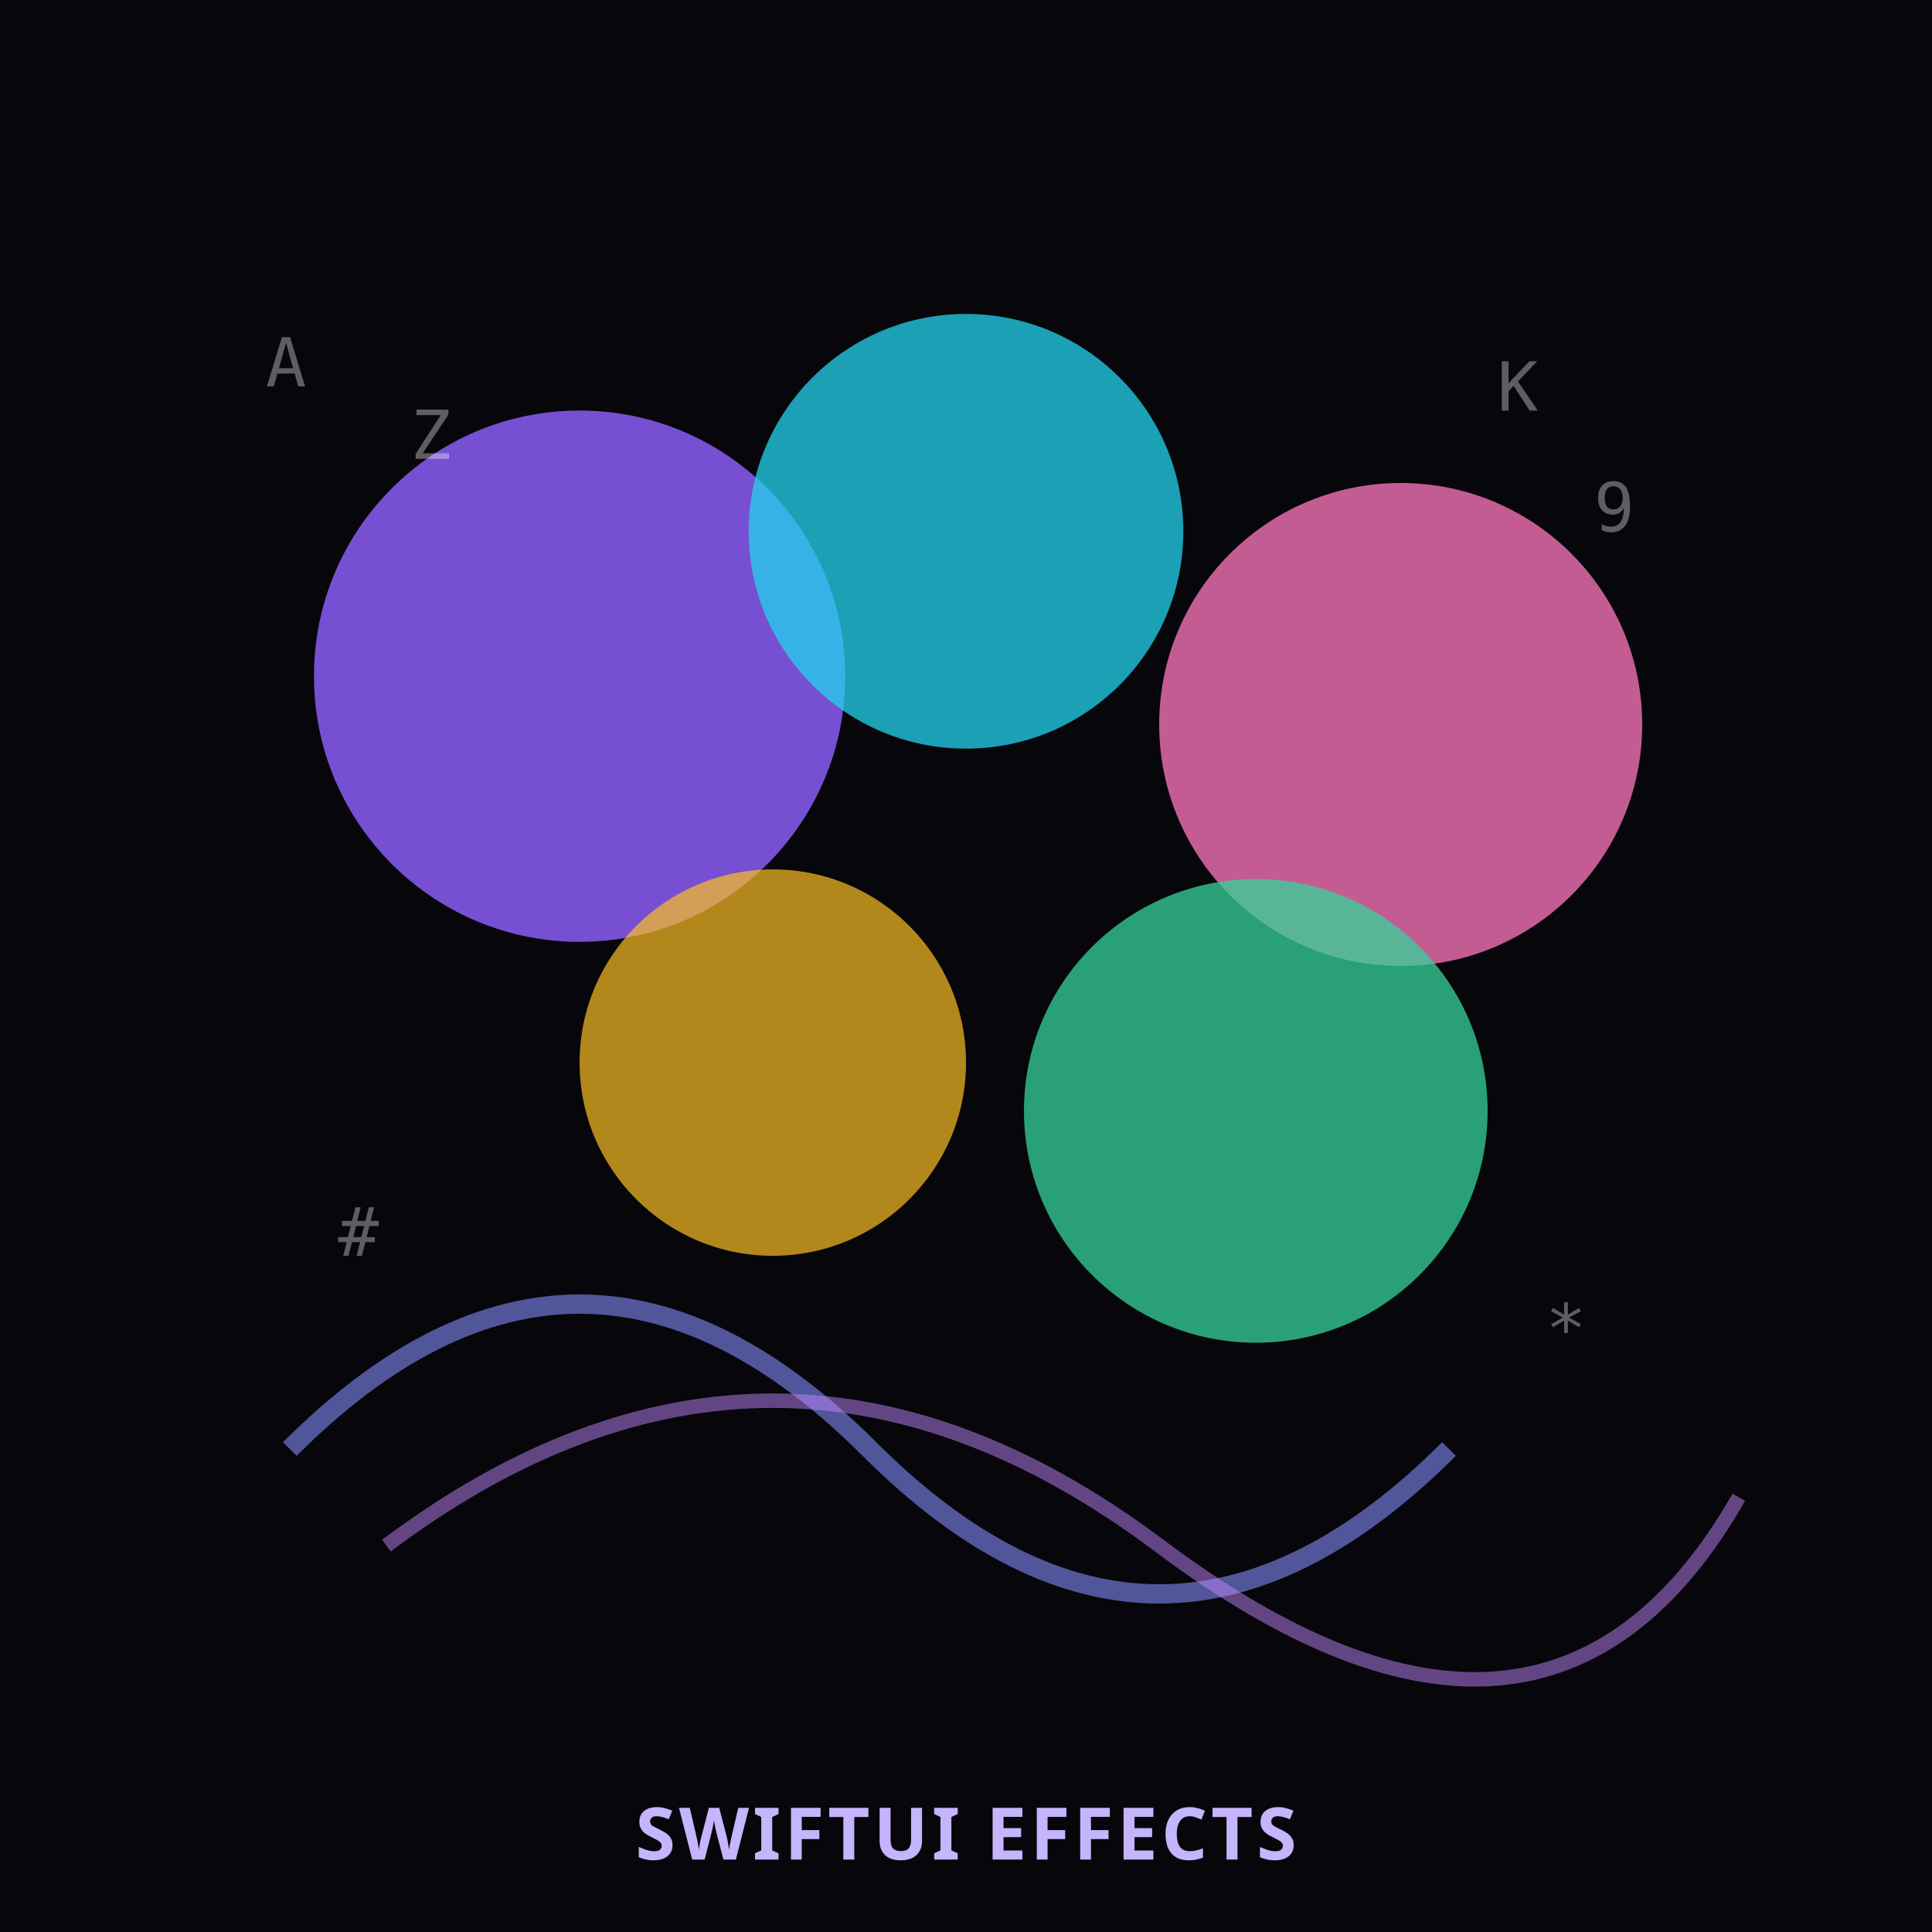
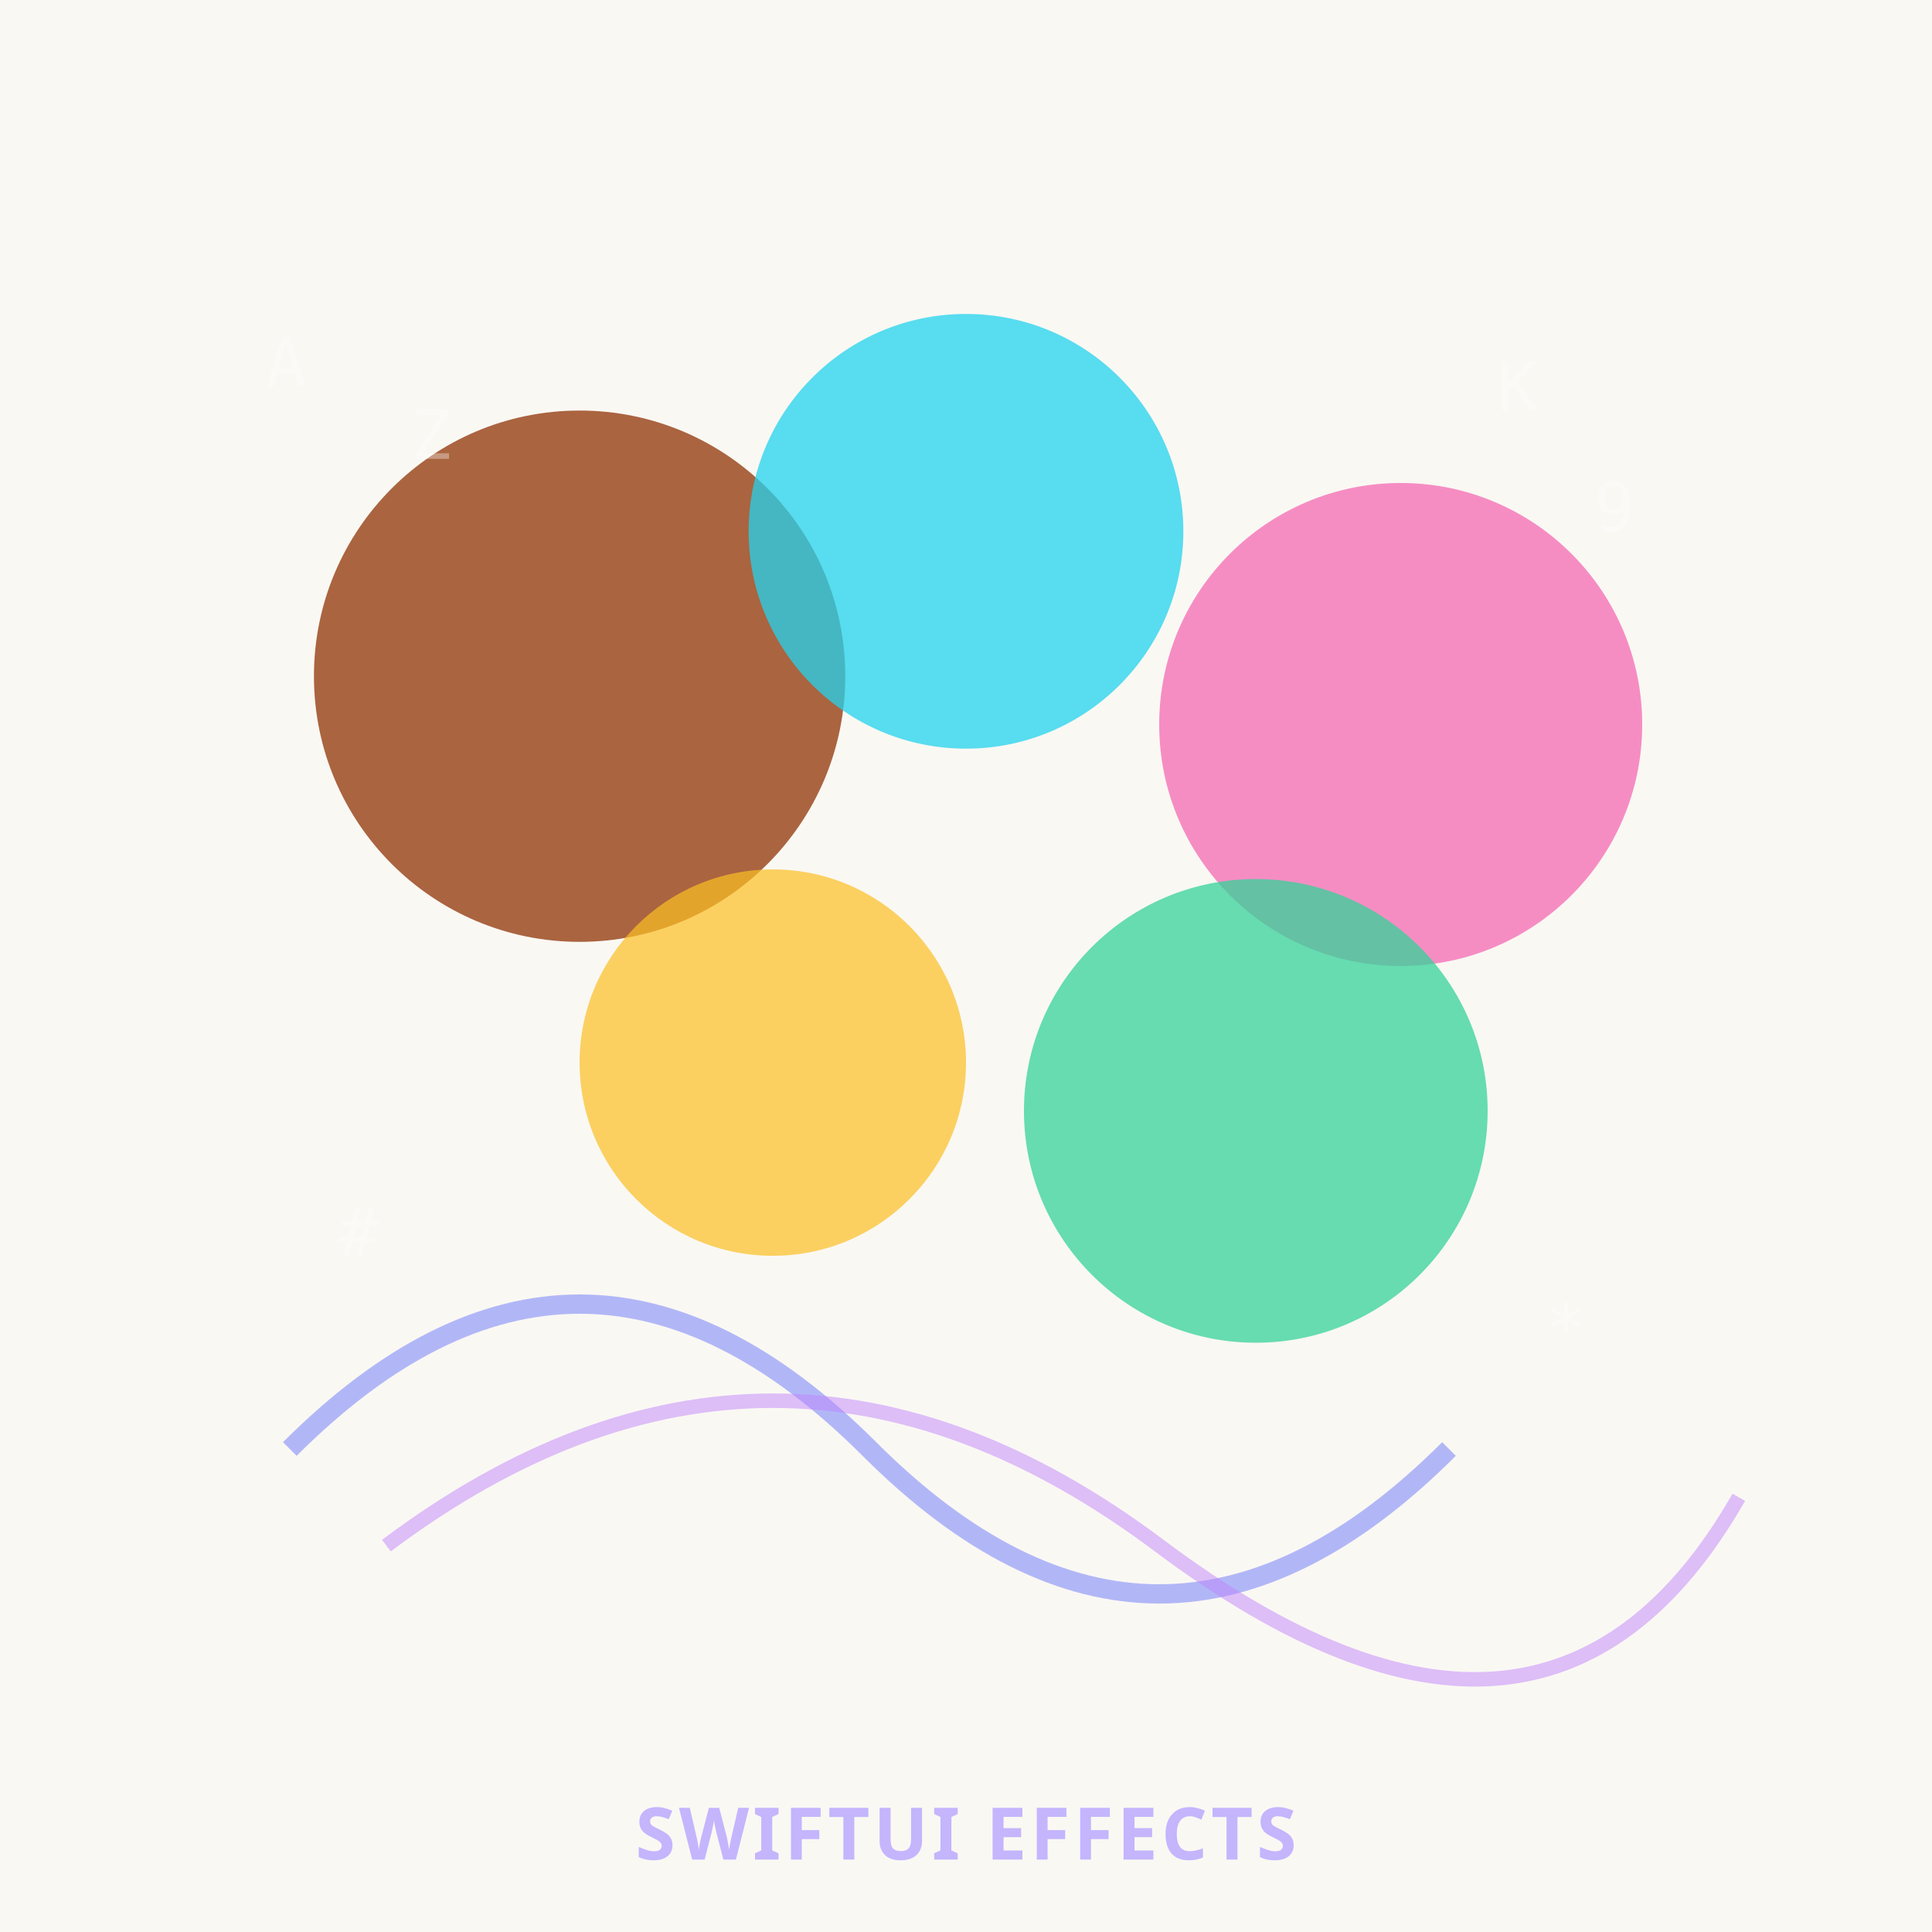
<svg xmlns="http://www.w3.org/2000/svg" viewBox="0 0 400 400" role="img" aria-label="SwiftUI Effects">
-   <rect width="400" height="400" fill="#07060a" />
-   <circle cx="120" cy="140" r="55" fill="#8b5cf6" opacity="0.85" />
+   <rect width="400" height="400" fill="#faf8f3" />
+   <circle cx="120" cy="140" r="55" fill="#9c4a21" opacity="0.85" />
  <circle cx="200" cy="110" r="45" fill="#22d3ee" opacity="0.75" />
  <circle cx="290" cy="150" r="50" fill="#f472b6" opacity="0.8" />
  <circle cx="160" cy="220" r="40" fill="#fbbf24" opacity="0.7" />
  <circle cx="260" cy="230" r="48" fill="#34d399" opacity="0.75" />
  <path d="M60 300 Q120 240 180 300 T300 300" fill="none" stroke="#818cf8" stroke-width="4" opacity="0.6" />
  <path d="M80 320 Q160 260 240 320 T360 310" fill="none" stroke="#c084fc" stroke-width="3" opacity="0.5" />
  <g fill="#fff" opacity="0.35" font-family="ui-monospace,monospace" font-size="14">
    <text x="55" y="80">A</text>
    <text x="85" y="95">Z</text>
    <text x="310" y="85">K</text>
    <text x="330" y="110">9</text>
    <text x="70" y="260">#</text>
    <text x="320" y="280">*</text>
  </g>
  <text x="200" y="385" text-anchor="middle" fill="#c4b5fd" font-family="system-ui,sans-serif" font-size="15" font-weight="600" letter-spacing="0.05em">SWIFTUI EFFECTS</text>
</svg>
